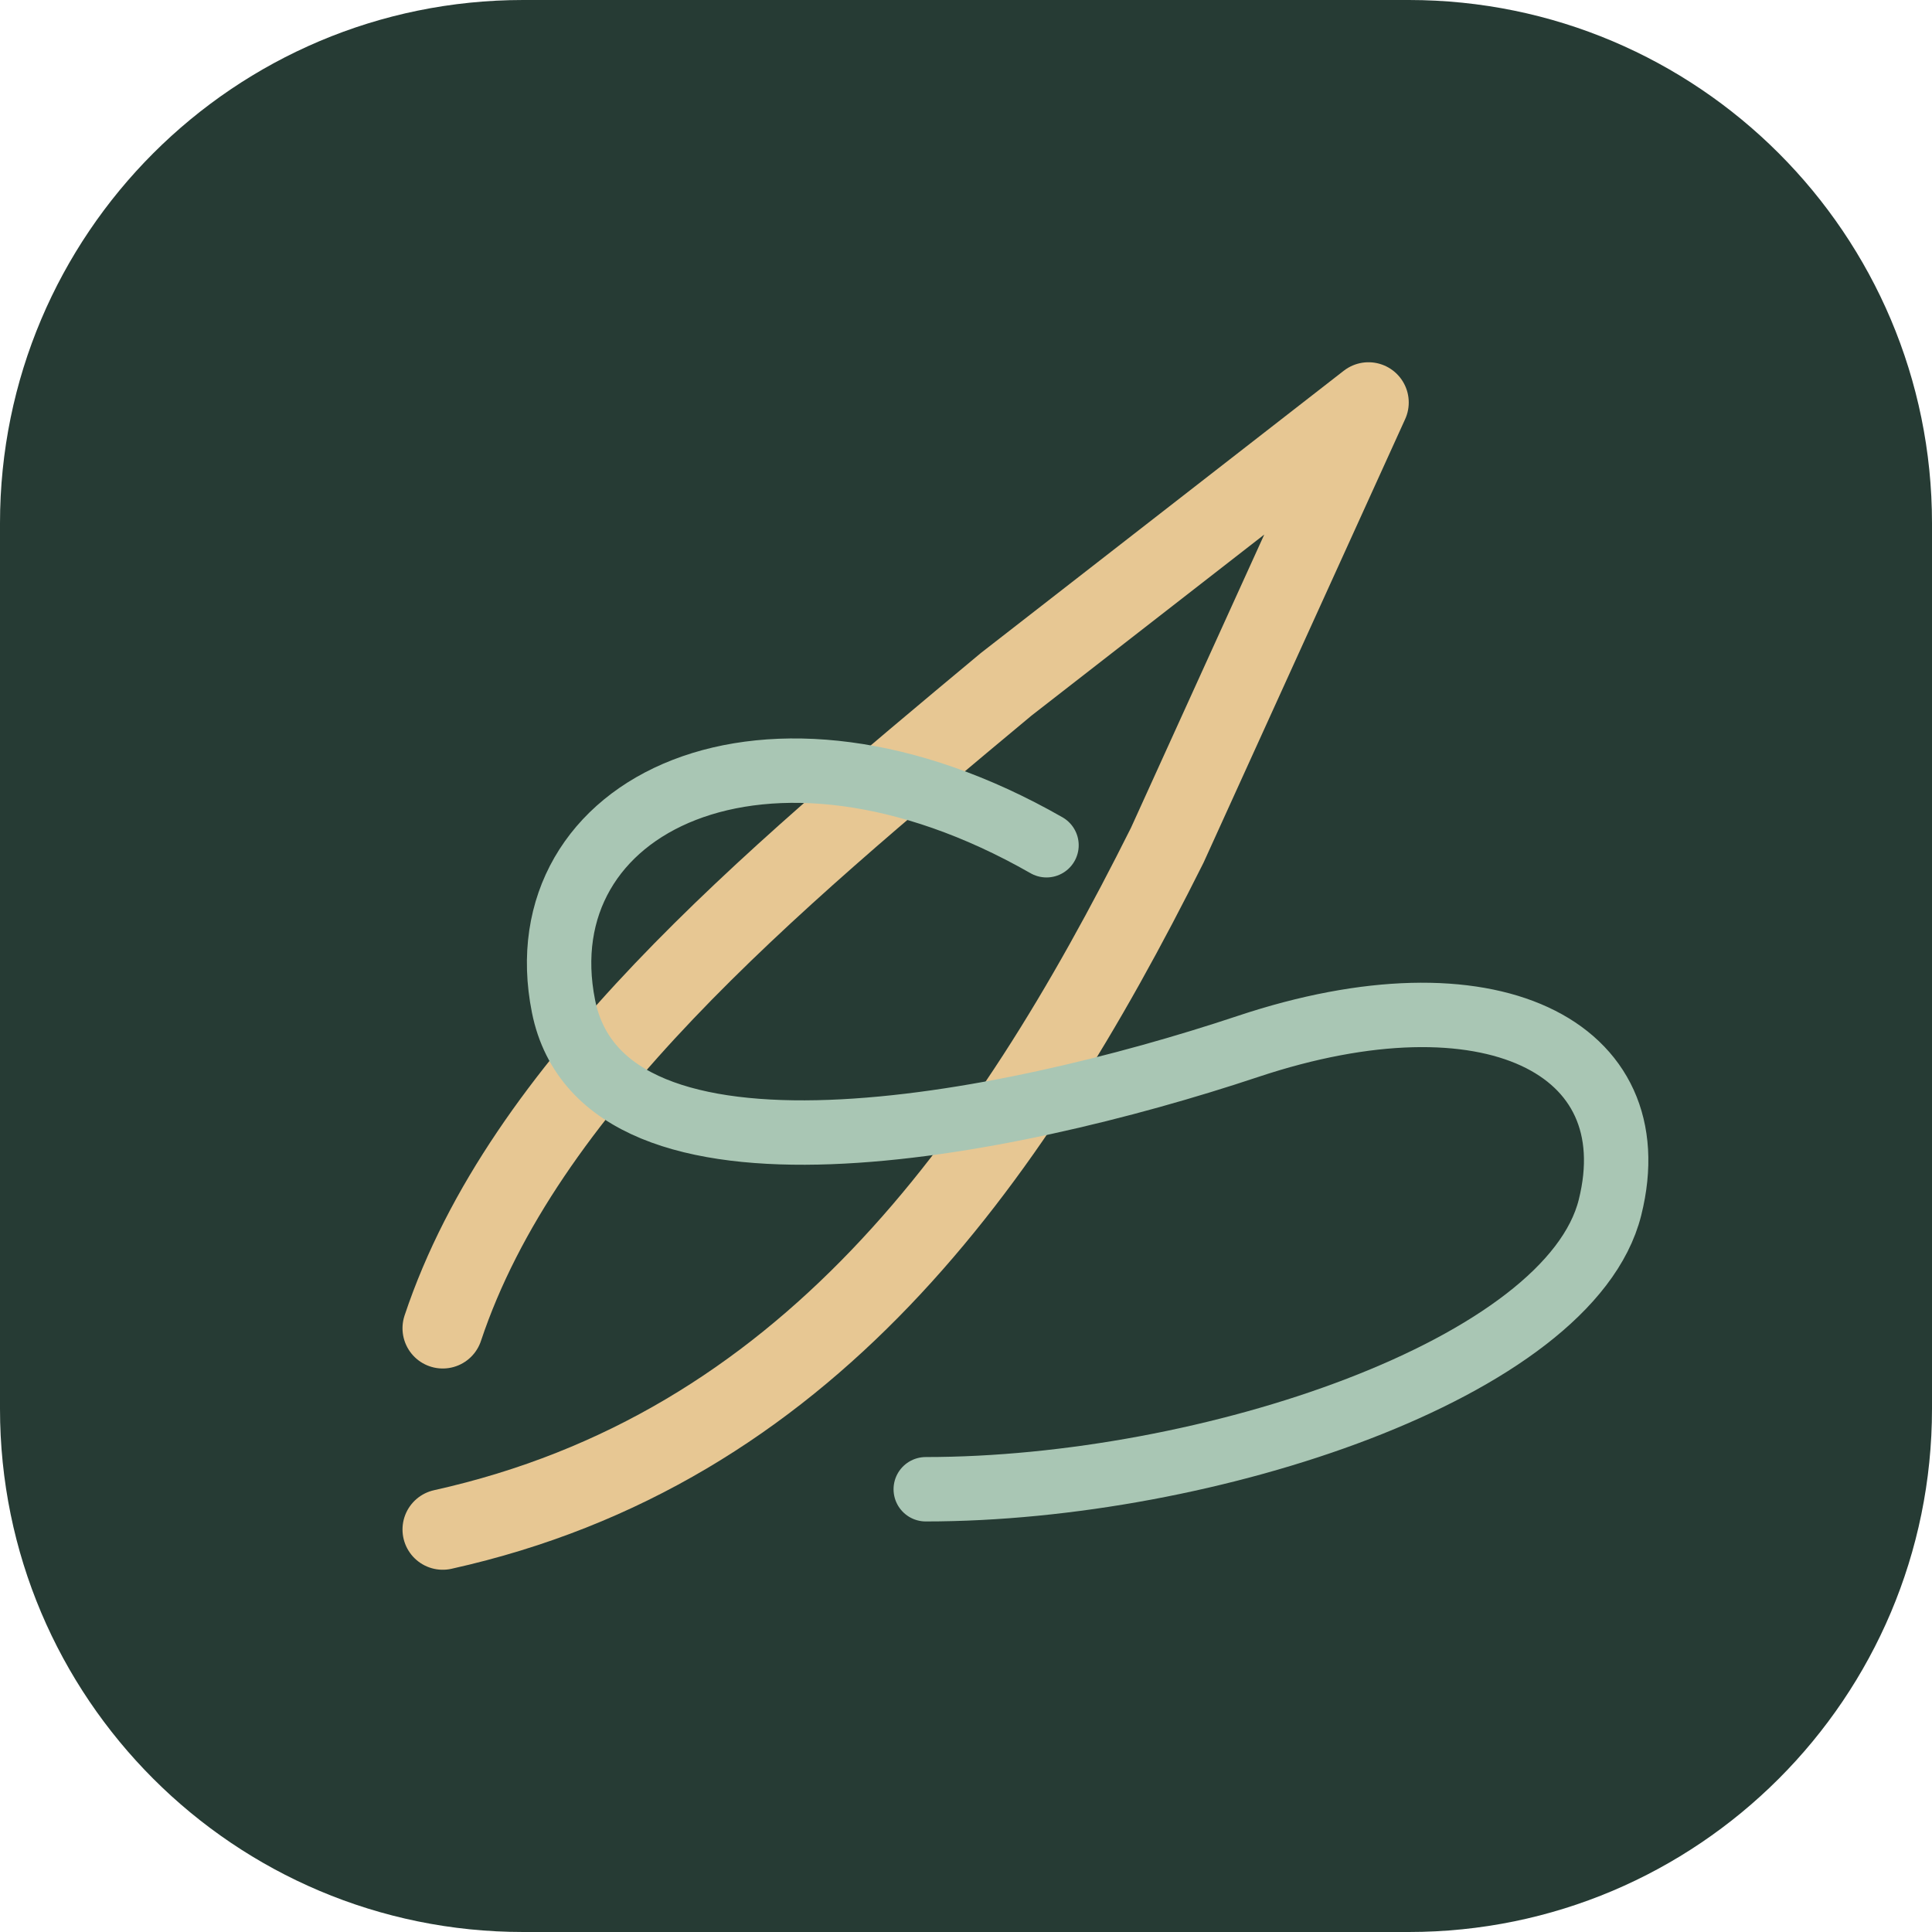
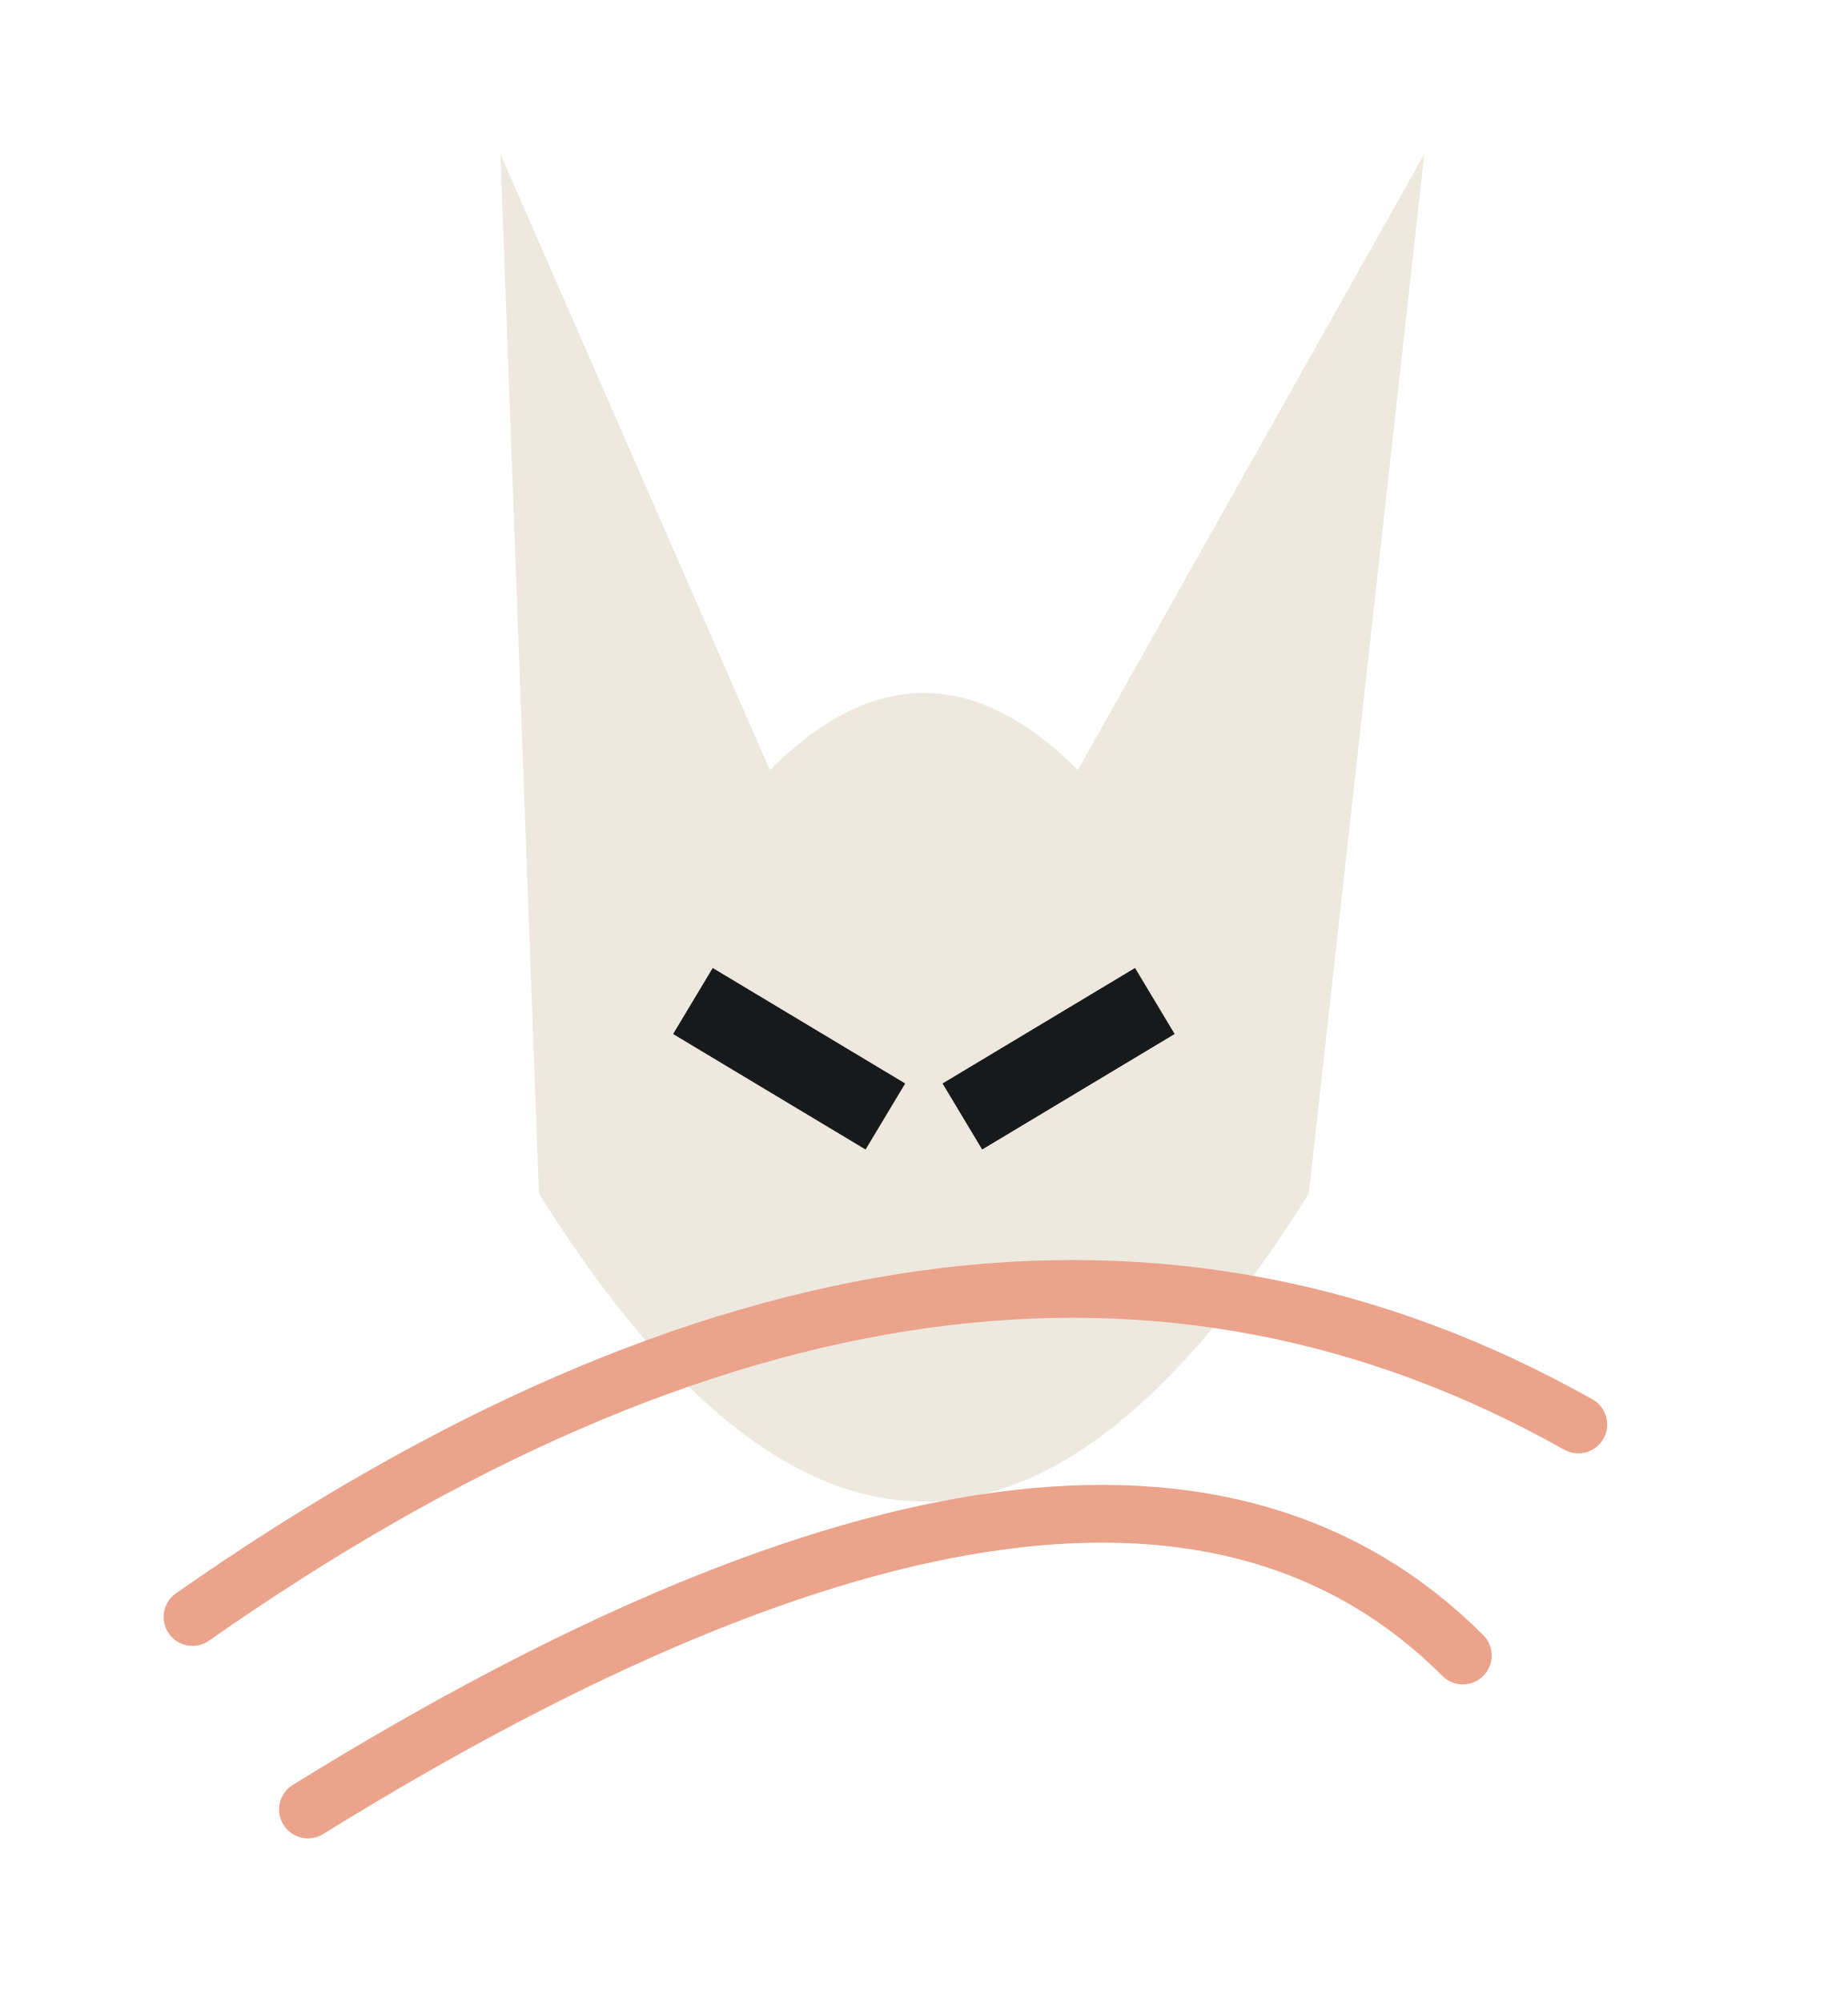
- <svg xmlns="http://www.w3.org/2000/svg" viewBox="0 0 48 48">
-   <rect width="48" height="48" rx="13" fill="#263b34" />
-   <path d="M11 33c2-6 8-11 14-16l9-7-5 11c-4 8-9 15-18 17" fill="none" stroke="#e7c793" stroke-width="2" stroke-linecap="round" stroke-linejoin="round" />
-   <path d="M26 21c-7-4-13-1-12 4s11 3 17 1 10 0 9 4-10 7-17 7" fill="none" stroke="#a9c6b4" stroke-width="1.6" stroke-linecap="round" />
+ <svg xmlns="http://www.w3.org/2000/svg" viewBox="0 0 48 52">
+   <path d="M13 4 20 20Q24 16 28 20L37 4 34 31Q24 47 14 31Z" fill="#eee9de" />
+   <path d="m18 26 5 3m7-3-5 3" fill="none" stroke="#17191b" stroke-width="2" />
+   <path d="M5 42q20-14 36-5M8 47q21-13 30-4" fill="none" stroke="#eca38c" stroke-width="1.5" stroke-linecap="round" />
</svg>
